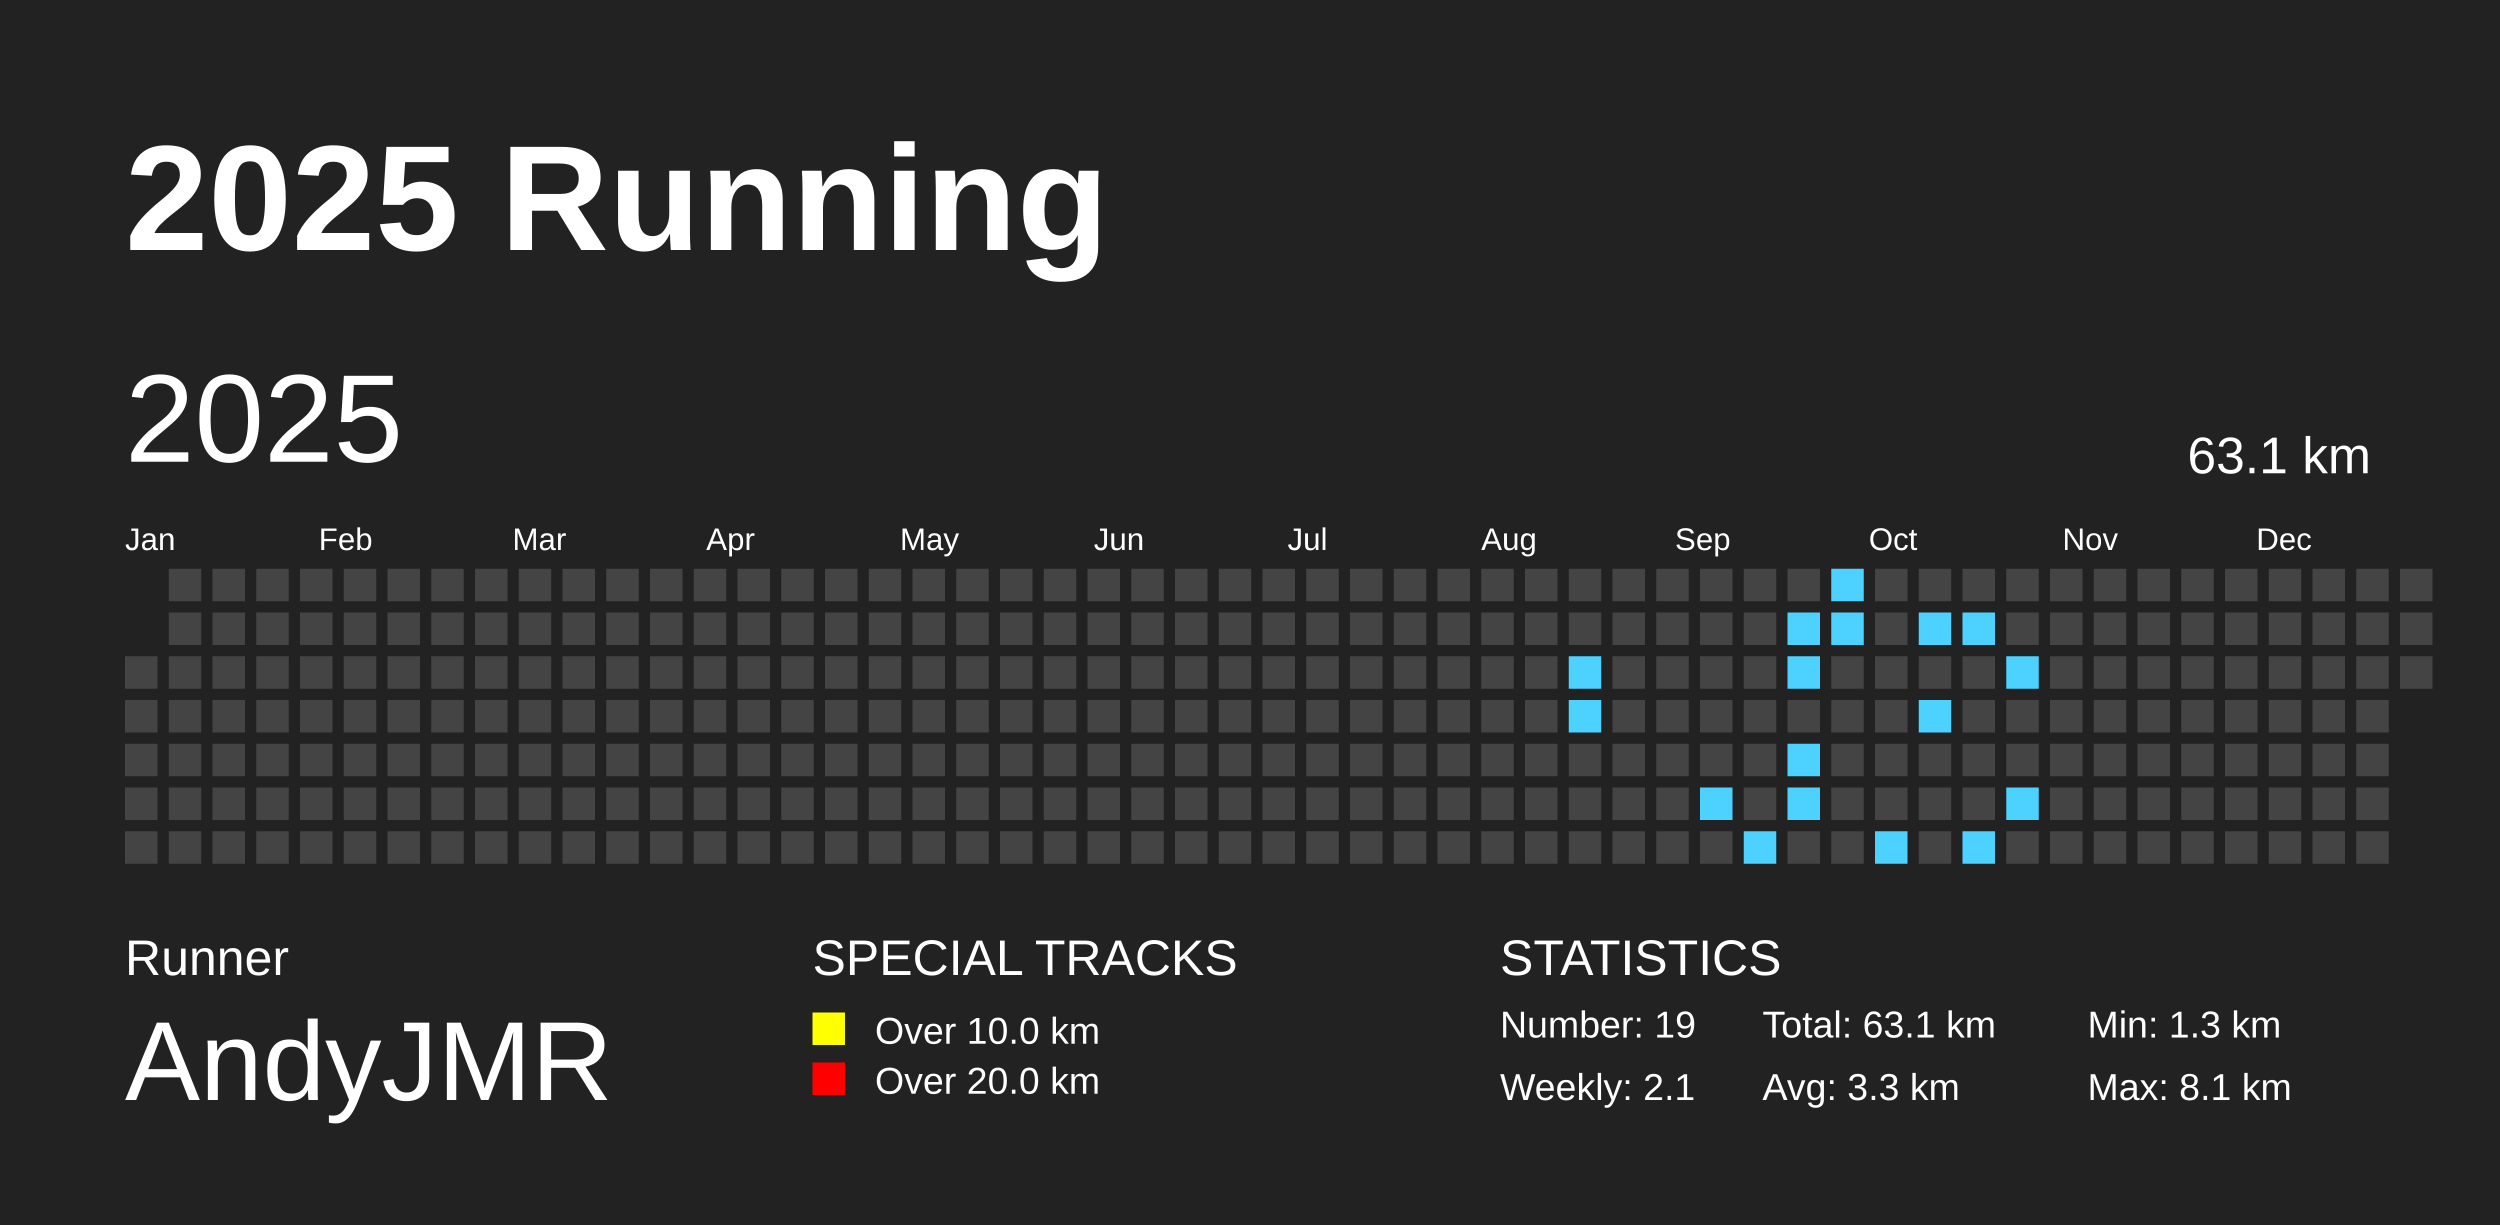
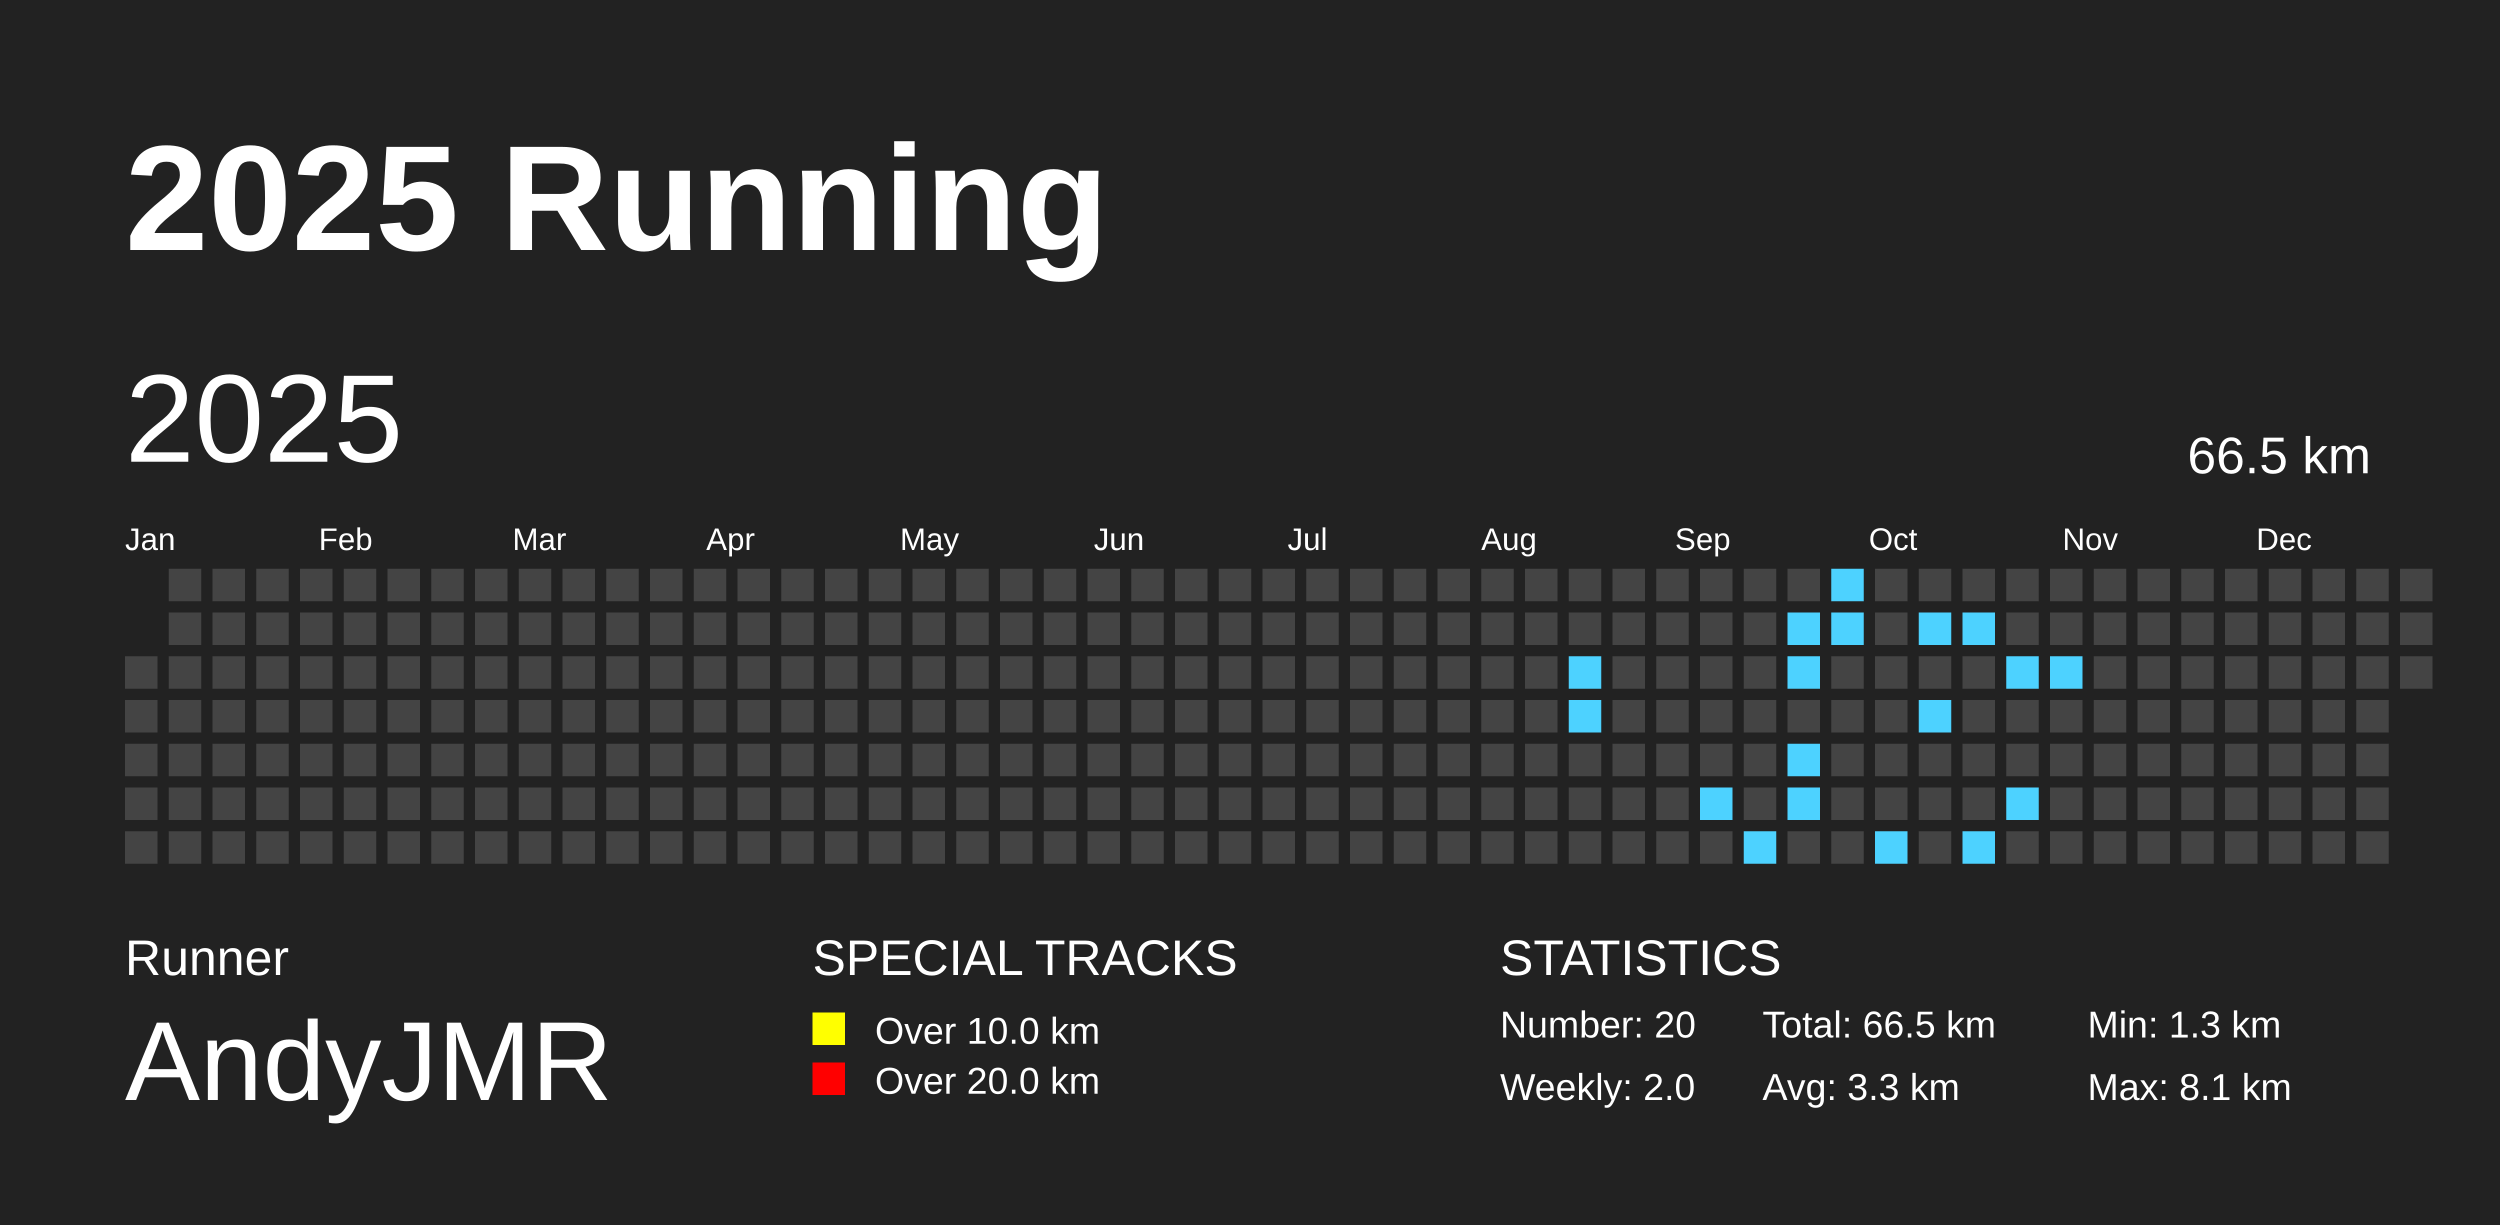
<svg xmlns="http://www.w3.org/2000/svg" baseProfile="full" height="98mm" version="1.1" viewBox="0,0,200,98" width="200mm">
  <defs />
  <rect fill="#222222" height="98" width="200" x="0" y="0" />
  <text fill="#FFFFFF" style="font-size:12px; font-family:Arial; font-weight:bold;" x="10" y="20">2025 Running</text>
  <text fill="#FFFFFF" style="font-size:4px; font-family:Arial" x="10" y="78">Runner</text>
  <text fill="#FFFFFF" style="font-size:9px; font-family:Arial" x="10" y="88">AndyJMR</text>
  <text fill="#FFFFFF" style="font-size:4px; font-family:Arial" x="65" y="78">SPECIAL TRACKS</text>
  <rect fill="yellow" height="2.6" width="2.6" x="65" y="81" />
  <text fill="#FFFFFF" style="font-size:3px; font-family:Arial" x="70" y="83.5">Over 10.0 km</text>
  <rect fill="red" height="2.6" width="2.6" x="65" y="85" />
  <text fill="#FFFFFF" style="font-size:3px; font-family:Arial" x="70" y="87.5">Over 20.0 km</text>
  <text fill="#FFFFFF" style="font-size:4px; font-family:Arial" x="120" y="78">STATISTICS</text>
-   <text fill="#FFFFFF" style="font-size:3px; font-family:Arial" x="120" y="83">Number: 19</text>
-   <text fill="#FFFFFF" style="font-size:3px; font-family:Arial" x="120" y="88">Weekly: 2.1</text>
-   <text fill="#FFFFFF" style="font-size:3px; font-family:Arial" x="141" y="83">Total: 63.1 km</text>
+   <text fill="#FFFFFF" style="font-size:3px; font-family:Arial" x="120" y="83">Number: 20</text>
+   <text fill="#FFFFFF" style="font-size:3px; font-family:Arial" x="120" y="88">Weekly: 2.0</text>
+   <text fill="#FFFFFF" style="font-size:3px; font-family:Arial" x="141" y="83">Total: 66.5 km</text>
  <text fill="#FFFFFF" style="font-size:3px; font-family:Arial" x="141" y="88">Avg: 3.3 km</text>
  <text fill="#FFFFFF" style="font-size:3px; font-family:Arial" x="167" y="83">Min: 1.3 km</text>
  <text fill="#FFFFFF" style="font-size:3px; font-family:Arial" x="167" y="88">Max: 8.1 km</text>
  <text dominant-baseline="hanging" fill="#FFFFFF" style="font-size:10.0px; font-family:Arial;" x="10" y="30">2025</text>
-   <text dominant-baseline="hanging" fill="#FFFFFF" style="font-size:4.125px; font-family:Arial;" x="175" y="35">63.1 km</text>
+   <text dominant-baseline="hanging" fill="#FFFFFF" style="font-size:4.125px; font-family:Arial;" x="175" y="35">66.5 km</text>
  <text fill="#FFFFFF" style="font-size:2.5px; font-family:Arial" x="10.0" y="44">Jan</text>
  <text fill="#FFFFFF" style="font-size:2.5px; font-family:Arial" x="25.5" y="44">Feb</text>
  <text fill="#FFFFFF" style="font-size:2.5px; font-family:Arial" x="41.0" y="44">Mar</text>
  <text fill="#FFFFFF" style="font-size:2.5px; font-family:Arial" x="56.5" y="44">Apr</text>
  <text fill="#FFFFFF" style="font-size:2.5px; font-family:Arial" x="72.0" y="44">May</text>
  <text fill="#FFFFFF" style="font-size:2.5px; font-family:Arial" x="87.5" y="44">Jun</text>
  <text fill="#FFFFFF" style="font-size:2.5px; font-family:Arial" x="103.0" y="44">Jul</text>
  <text fill="#FFFFFF" style="font-size:2.5px; font-family:Arial" x="118.5" y="44">Aug</text>
  <text fill="#FFFFFF" style="font-size:2.5px; font-family:Arial" x="134.0" y="44">Sep</text>
  <text fill="#FFFFFF" style="font-size:2.5px; font-family:Arial" x="149.5" y="44">Oct</text>
  <text fill="#FFFFFF" style="font-size:2.5px; font-family:Arial" x="165.0" y="44">Nov</text>
  <text fill="#FFFFFF" style="font-size:2.5px; font-family:Arial" x="180.5" y="44">Dec</text>
  <rect fill="#444444" height="2.6" width="2.6" x="10.0" y="52.5" />
  <rect fill="#444444" height="2.6" width="2.6" x="10.0" y="56.0" />
  <rect fill="#444444" height="2.6" width="2.6" x="10.0" y="59.5" />
  <rect fill="#444444" height="2.6" width="2.6" x="10.0" y="63.0" />
  <rect fill="#444444" height="2.6" width="2.6" x="10.0" y="66.5" />
  <rect fill="#444444" height="2.6" width="2.6" x="13.5" y="45.5" />
  <rect fill="#444444" height="2.6" width="2.6" x="13.5" y="49.0" />
  <rect fill="#444444" height="2.6" width="2.6" x="13.5" y="52.5" />
  <rect fill="#444444" height="2.6" width="2.6" x="13.5" y="56.0" />
  <rect fill="#444444" height="2.6" width="2.6" x="13.5" y="59.5" />
  <rect fill="#444444" height="2.6" width="2.6" x="13.5" y="63.0" />
  <rect fill="#444444" height="2.6" width="2.6" x="13.5" y="66.5" />
  <rect fill="#444444" height="2.6" width="2.6" x="17.0" y="45.5" />
  <rect fill="#444444" height="2.6" width="2.6" x="17.0" y="49.0" />
  <rect fill="#444444" height="2.6" width="2.6" x="17.0" y="52.5" />
  <rect fill="#444444" height="2.6" width="2.6" x="17.0" y="56.0" />
  <rect fill="#444444" height="2.6" width="2.6" x="17.0" y="59.5" />
  <rect fill="#444444" height="2.6" width="2.6" x="17.0" y="63.0" />
  <rect fill="#444444" height="2.6" width="2.6" x="17.0" y="66.5" />
  <rect fill="#444444" height="2.6" width="2.6" x="20.5" y="45.5" />
  <rect fill="#444444" height="2.6" width="2.6" x="20.5" y="49.0" />
  <rect fill="#444444" height="2.6" width="2.6" x="20.5" y="52.5" />
  <rect fill="#444444" height="2.6" width="2.6" x="20.5" y="56.0" />
  <rect fill="#444444" height="2.6" width="2.6" x="20.5" y="59.5" />
  <rect fill="#444444" height="2.6" width="2.6" x="20.5" y="63.0" />
  <rect fill="#444444" height="2.6" width="2.6" x="20.5" y="66.5" />
  <rect fill="#444444" height="2.6" width="2.6" x="24.0" y="45.5" />
  <rect fill="#444444" height="2.6" width="2.6" x="24.0" y="49.0" />
  <rect fill="#444444" height="2.6" width="2.6" x="24.0" y="52.5" />
  <rect fill="#444444" height="2.6" width="2.6" x="24.0" y="56.0" />
  <rect fill="#444444" height="2.6" width="2.6" x="24.0" y="59.5" />
  <rect fill="#444444" height="2.6" width="2.6" x="24.0" y="63.0" />
  <rect fill="#444444" height="2.6" width="2.6" x="24.0" y="66.5" />
  <rect fill="#444444" height="2.6" width="2.6" x="27.5" y="45.5" />
  <rect fill="#444444" height="2.6" width="2.6" x="27.5" y="49.0" />
  <rect fill="#444444" height="2.6" width="2.6" x="27.5" y="52.5" />
  <rect fill="#444444" height="2.6" width="2.6" x="27.5" y="56.0" />
  <rect fill="#444444" height="2.6" width="2.6" x="27.5" y="59.5" />
  <rect fill="#444444" height="2.6" width="2.6" x="27.5" y="63.0" />
  <rect fill="#444444" height="2.6" width="2.6" x="27.5" y="66.5" />
  <rect fill="#444444" height="2.6" width="2.6" x="31.0" y="45.5" />
  <rect fill="#444444" height="2.6" width="2.6" x="31.0" y="49.0" />
  <rect fill="#444444" height="2.6" width="2.6" x="31.0" y="52.5" />
  <rect fill="#444444" height="2.6" width="2.6" x="31.0" y="56.0" />
  <rect fill="#444444" height="2.6" width="2.6" x="31.0" y="59.5" />
  <rect fill="#444444" height="2.6" width="2.6" x="31.0" y="63.0" />
  <rect fill="#444444" height="2.6" width="2.6" x="31.0" y="66.5" />
  <rect fill="#444444" height="2.6" width="2.6" x="34.5" y="45.5" />
  <rect fill="#444444" height="2.6" width="2.6" x="34.5" y="49.0" />
  <rect fill="#444444" height="2.6" width="2.6" x="34.5" y="52.5" />
  <rect fill="#444444" height="2.6" width="2.6" x="34.5" y="56.0" />
  <rect fill="#444444" height="2.6" width="2.6" x="34.5" y="59.5" />
  <rect fill="#444444" height="2.6" width="2.6" x="34.5" y="63.0" />
  <rect fill="#444444" height="2.6" width="2.6" x="34.5" y="66.5" />
  <rect fill="#444444" height="2.6" width="2.6" x="38.0" y="45.5" />
  <rect fill="#444444" height="2.6" width="2.6" x="38.0" y="49.0" />
  <rect fill="#444444" height="2.6" width="2.6" x="38.0" y="52.5" />
  <rect fill="#444444" height="2.6" width="2.6" x="38.0" y="56.0" />
  <rect fill="#444444" height="2.6" width="2.6" x="38.0" y="59.5" />
  <rect fill="#444444" height="2.6" width="2.6" x="38.0" y="63.0" />
  <rect fill="#444444" height="2.6" width="2.6" x="38.0" y="66.5" />
  <rect fill="#444444" height="2.6" width="2.6" x="41.5" y="45.5" />
  <rect fill="#444444" height="2.6" width="2.6" x="41.5" y="49.0" />
  <rect fill="#444444" height="2.6" width="2.6" x="41.5" y="52.5" />
  <rect fill="#444444" height="2.6" width="2.6" x="41.5" y="56.0" />
  <rect fill="#444444" height="2.6" width="2.6" x="41.5" y="59.5" />
  <rect fill="#444444" height="2.6" width="2.6" x="41.5" y="63.0" />
  <rect fill="#444444" height="2.6" width="2.6" x="41.5" y="66.5" />
  <rect fill="#444444" height="2.6" width="2.6" x="45.0" y="45.5" />
  <rect fill="#444444" height="2.6" width="2.6" x="45.0" y="49.0" />
  <rect fill="#444444" height="2.6" width="2.6" x="45.0" y="52.5" />
  <rect fill="#444444" height="2.6" width="2.6" x="45.0" y="56.0" />
  <rect fill="#444444" height="2.6" width="2.6" x="45.0" y="59.5" />
  <rect fill="#444444" height="2.6" width="2.6" x="45.0" y="63.0" />
  <rect fill="#444444" height="2.6" width="2.6" x="45.0" y="66.5" />
  <rect fill="#444444" height="2.6" width="2.6" x="48.5" y="45.5" />
  <rect fill="#444444" height="2.6" width="2.6" x="48.5" y="49.0" />
  <rect fill="#444444" height="2.6" width="2.6" x="48.5" y="52.5" />
  <rect fill="#444444" height="2.6" width="2.6" x="48.5" y="56.0" />
  <rect fill="#444444" height="2.6" width="2.6" x="48.5" y="59.5" />
  <rect fill="#444444" height="2.6" width="2.6" x="48.5" y="63.0" />
  <rect fill="#444444" height="2.6" width="2.6" x="48.5" y="66.5" />
  <rect fill="#444444" height="2.6" width="2.6" x="52.0" y="45.5" />
  <rect fill="#444444" height="2.6" width="2.6" x="52.0" y="49.0" />
  <rect fill="#444444" height="2.6" width="2.6" x="52.0" y="52.5" />
  <rect fill="#444444" height="2.6" width="2.6" x="52.0" y="56.0" />
  <rect fill="#444444" height="2.6" width="2.6" x="52.0" y="59.5" />
  <rect fill="#444444" height="2.6" width="2.6" x="52.0" y="63.0" />
  <rect fill="#444444" height="2.6" width="2.6" x="52.0" y="66.5" />
  <rect fill="#444444" height="2.6" width="2.6" x="55.5" y="45.5" />
  <rect fill="#444444" height="2.6" width="2.6" x="55.5" y="49.0" />
  <rect fill="#444444" height="2.6" width="2.6" x="55.5" y="52.5" />
  <rect fill="#444444" height="2.6" width="2.6" x="55.5" y="56.0" />
  <rect fill="#444444" height="2.6" width="2.6" x="55.5" y="59.5" />
  <rect fill="#444444" height="2.6" width="2.6" x="55.5" y="63.0" />
  <rect fill="#444444" height="2.6" width="2.6" x="55.5" y="66.5" />
  <rect fill="#444444" height="2.6" width="2.6" x="59.0" y="45.5" />
  <rect fill="#444444" height="2.6" width="2.6" x="59.0" y="49.0" />
  <rect fill="#444444" height="2.6" width="2.6" x="59.0" y="52.5" />
  <rect fill="#444444" height="2.6" width="2.6" x="59.0" y="56.0" />
  <rect fill="#444444" height="2.6" width="2.6" x="59.0" y="59.5" />
  <rect fill="#444444" height="2.6" width="2.6" x="59.0" y="63.0" />
  <rect fill="#444444" height="2.6" width="2.6" x="59.0" y="66.5" />
  <rect fill="#444444" height="2.6" width="2.6" x="62.5" y="45.5" />
  <rect fill="#444444" height="2.6" width="2.6" x="62.5" y="49.0" />
  <rect fill="#444444" height="2.6" width="2.6" x="62.5" y="52.5" />
  <rect fill="#444444" height="2.6" width="2.6" x="62.5" y="56.0" />
  <rect fill="#444444" height="2.6" width="2.6" x="62.5" y="59.5" />
  <rect fill="#444444" height="2.6" width="2.6" x="62.5" y="63.0" />
  <rect fill="#444444" height="2.6" width="2.6" x="62.5" y="66.5" />
  <rect fill="#444444" height="2.6" width="2.6" x="66.0" y="45.5" />
  <rect fill="#444444" height="2.6" width="2.6" x="66.0" y="49.0" />
  <rect fill="#444444" height="2.6" width="2.6" x="66.0" y="52.5" />
  <rect fill="#444444" height="2.6" width="2.6" x="66.0" y="56.0" />
  <rect fill="#444444" height="2.6" width="2.6" x="66.0" y="59.5" />
  <rect fill="#444444" height="2.6" width="2.6" x="66.0" y="63.0" />
  <rect fill="#444444" height="2.6" width="2.6" x="66.0" y="66.5" />
  <rect fill="#444444" height="2.6" width="2.6" x="69.5" y="45.5" />
  <rect fill="#444444" height="2.6" width="2.6" x="69.5" y="49.0" />
  <rect fill="#444444" height="2.6" width="2.6" x="69.5" y="52.5" />
  <rect fill="#444444" height="2.6" width="2.6" x="69.5" y="56.0" />
  <rect fill="#444444" height="2.6" width="2.6" x="69.5" y="59.5" />
  <rect fill="#444444" height="2.6" width="2.6" x="69.5" y="63.0" />
  <rect fill="#444444" height="2.6" width="2.6" x="69.5" y="66.5" />
  <rect fill="#444444" height="2.6" width="2.6" x="73.0" y="45.5" />
  <rect fill="#444444" height="2.6" width="2.6" x="73.0" y="49.0" />
  <rect fill="#444444" height="2.6" width="2.6" x="73.0" y="52.5" />
  <rect fill="#444444" height="2.6" width="2.6" x="73.0" y="56.0" />
  <rect fill="#444444" height="2.6" width="2.6" x="73.0" y="59.5" />
  <rect fill="#444444" height="2.6" width="2.6" x="73.0" y="63.0" />
  <rect fill="#444444" height="2.6" width="2.6" x="73.0" y="66.5" />
  <rect fill="#444444" height="2.6" width="2.6" x="76.5" y="45.5" />
  <rect fill="#444444" height="2.6" width="2.6" x="76.5" y="49.0" />
  <rect fill="#444444" height="2.6" width="2.6" x="76.5" y="52.5" />
  <rect fill="#444444" height="2.6" width="2.6" x="76.5" y="56.0" />
  <rect fill="#444444" height="2.6" width="2.6" x="76.5" y="59.5" />
  <rect fill="#444444" height="2.6" width="2.6" x="76.5" y="63.0" />
  <rect fill="#444444" height="2.6" width="2.6" x="76.5" y="66.5" />
  <rect fill="#444444" height="2.6" width="2.6" x="80.0" y="45.5" />
  <rect fill="#444444" height="2.6" width="2.6" x="80.0" y="49.0" />
  <rect fill="#444444" height="2.6" width="2.6" x="80.0" y="52.5" />
  <rect fill="#444444" height="2.6" width="2.6" x="80.0" y="56.0" />
  <rect fill="#444444" height="2.6" width="2.6" x="80.0" y="59.5" />
  <rect fill="#444444" height="2.6" width="2.6" x="80.0" y="63.0" />
  <rect fill="#444444" height="2.6" width="2.6" x="80.0" y="66.5" />
  <rect fill="#444444" height="2.6" width="2.6" x="83.5" y="45.5" />
  <rect fill="#444444" height="2.6" width="2.6" x="83.5" y="49.0" />
  <rect fill="#444444" height="2.6" width="2.6" x="83.5" y="52.5" />
  <rect fill="#444444" height="2.6" width="2.6" x="83.5" y="56.0" />
  <rect fill="#444444" height="2.6" width="2.6" x="83.5" y="59.5" />
  <rect fill="#444444" height="2.6" width="2.6" x="83.5" y="63.0" />
  <rect fill="#444444" height="2.6" width="2.6" x="83.5" y="66.5" />
  <rect fill="#444444" height="2.6" width="2.6" x="87.0" y="45.5" />
  <rect fill="#444444" height="2.6" width="2.6" x="87.0" y="49.0" />
  <rect fill="#444444" height="2.6" width="2.6" x="87.0" y="52.5" />
  <rect fill="#444444" height="2.6" width="2.6" x="87.0" y="56.0" />
  <rect fill="#444444" height="2.6" width="2.6" x="87.0" y="59.5" />
  <rect fill="#444444" height="2.6" width="2.6" x="87.0" y="63.0" />
  <rect fill="#444444" height="2.6" width="2.6" x="87.0" y="66.5" />
  <rect fill="#444444" height="2.6" width="2.6" x="90.5" y="45.5" />
  <rect fill="#444444" height="2.6" width="2.6" x="90.5" y="49.0" />
  <rect fill="#444444" height="2.6" width="2.6" x="90.5" y="52.5" />
  <rect fill="#444444" height="2.6" width="2.6" x="90.5" y="56.0" />
  <rect fill="#444444" height="2.6" width="2.6" x="90.5" y="59.5" />
  <rect fill="#444444" height="2.6" width="2.6" x="90.5" y="63.0" />
  <rect fill="#444444" height="2.6" width="2.6" x="90.5" y="66.5" />
  <rect fill="#444444" height="2.6" width="2.6" x="94.0" y="45.5" />
  <rect fill="#444444" height="2.6" width="2.6" x="94.0" y="49.0" />
  <rect fill="#444444" height="2.6" width="2.6" x="94.0" y="52.5" />
  <rect fill="#444444" height="2.6" width="2.6" x="94.0" y="56.0" />
  <rect fill="#444444" height="2.6" width="2.6" x="94.0" y="59.5" />
  <rect fill="#444444" height="2.6" width="2.6" x="94.0" y="63.0" />
  <rect fill="#444444" height="2.6" width="2.6" x="94.0" y="66.5" />
  <rect fill="#444444" height="2.6" width="2.6" x="97.5" y="45.5" />
  <rect fill="#444444" height="2.6" width="2.6" x="97.5" y="49.0" />
  <rect fill="#444444" height="2.6" width="2.6" x="97.5" y="52.5" />
  <rect fill="#444444" height="2.6" width="2.6" x="97.5" y="56.0" />
  <rect fill="#444444" height="2.6" width="2.6" x="97.5" y="59.5" />
  <rect fill="#444444" height="2.6" width="2.6" x="97.5" y="63.0" />
  <rect fill="#444444" height="2.6" width="2.6" x="97.5" y="66.5" />
  <rect fill="#444444" height="2.6" width="2.6" x="101.0" y="45.5" />
  <rect fill="#444444" height="2.6" width="2.6" x="101.0" y="49.0" />
  <rect fill="#444444" height="2.6" width="2.6" x="101.0" y="52.5" />
  <rect fill="#444444" height="2.6" width="2.6" x="101.0" y="56.0" />
  <rect fill="#444444" height="2.6" width="2.6" x="101.0" y="59.5" />
  <rect fill="#444444" height="2.6" width="2.6" x="101.0" y="63.0" />
  <rect fill="#444444" height="2.6" width="2.6" x="101.0" y="66.5" />
  <rect fill="#444444" height="2.6" width="2.6" x="104.5" y="45.5" />
  <rect fill="#444444" height="2.6" width="2.6" x="104.5" y="49.0" />
  <rect fill="#444444" height="2.6" width="2.6" x="104.5" y="52.5" />
  <rect fill="#444444" height="2.6" width="2.6" x="104.5" y="56.0" />
  <rect fill="#444444" height="2.6" width="2.6" x="104.5" y="59.5" />
  <rect fill="#444444" height="2.6" width="2.6" x="104.5" y="63.0" />
  <rect fill="#444444" height="2.6" width="2.6" x="104.5" y="66.5" />
  <rect fill="#444444" height="2.6" width="2.6" x="108.0" y="45.5" />
  <rect fill="#444444" height="2.6" width="2.6" x="108.0" y="49.0" />
  <rect fill="#444444" height="2.6" width="2.6" x="108.0" y="52.5" />
  <rect fill="#444444" height="2.6" width="2.6" x="108.0" y="56.0" />
  <rect fill="#444444" height="2.6" width="2.6" x="108.0" y="59.5" />
  <rect fill="#444444" height="2.6" width="2.6" x="108.0" y="63.0" />
  <rect fill="#444444" height="2.6" width="2.6" x="108.0" y="66.5" />
  <rect fill="#444444" height="2.6" width="2.6" x="111.5" y="45.5" />
  <rect fill="#444444" height="2.6" width="2.6" x="111.5" y="49.0" />
  <rect fill="#444444" height="2.6" width="2.6" x="111.5" y="52.5" />
  <rect fill="#444444" height="2.6" width="2.6" x="111.5" y="56.0" />
  <rect fill="#444444" height="2.6" width="2.6" x="111.5" y="59.5" />
  <rect fill="#444444" height="2.6" width="2.6" x="111.5" y="63.0" />
  <rect fill="#444444" height="2.6" width="2.6" x="111.5" y="66.5" />
  <rect fill="#444444" height="2.6" width="2.6" x="115.0" y="45.5" />
  <rect fill="#444444" height="2.6" width="2.6" x="115.0" y="49.0" />
  <rect fill="#444444" height="2.6" width="2.6" x="115.0" y="52.5" />
  <rect fill="#444444" height="2.6" width="2.6" x="115.0" y="56.0" />
  <rect fill="#444444" height="2.6" width="2.6" x="115.0" y="59.5" />
  <rect fill="#444444" height="2.6" width="2.6" x="115.0" y="63.0" />
  <rect fill="#444444" height="2.6" width="2.6" x="115.0" y="66.5" />
  <rect fill="#444444" height="2.6" width="2.6" x="118.5" y="45.5" />
  <rect fill="#444444" height="2.6" width="2.6" x="118.5" y="49.0" />
  <rect fill="#444444" height="2.6" width="2.6" x="118.5" y="52.5" />
  <rect fill="#444444" height="2.6" width="2.6" x="118.5" y="56.0" />
  <rect fill="#444444" height="2.6" width="2.6" x="118.5" y="59.5" />
  <rect fill="#444444" height="2.6" width="2.6" x="118.5" y="63.0" />
  <rect fill="#444444" height="2.6" width="2.6" x="118.5" y="66.5" />
  <rect fill="#444444" height="2.6" width="2.6" x="122.0" y="45.5" />
  <rect fill="#444444" height="2.6" width="2.6" x="122.0" y="49.0" />
  <rect fill="#444444" height="2.6" width="2.6" x="122.0" y="52.5" />
  <rect fill="#444444" height="2.6" width="2.6" x="122.0" y="56.0" />
  <rect fill="#444444" height="2.6" width="2.6" x="122.0" y="59.5" />
  <rect fill="#444444" height="2.6" width="2.6" x="122.0" y="63.0" />
  <rect fill="#444444" height="2.6" width="2.6" x="122.0" y="66.5" />
  <rect fill="#444444" height="2.6" width="2.6" x="125.5" y="45.5" />
  <rect fill="#444444" height="2.6" width="2.6" x="125.5" y="49.0" />
  <rect fill="#4DD2FF" height="2.6" width="2.6" x="125.5" y="52.5" />
  <rect fill="#4DD2FF" height="2.6" width="2.6" x="125.5" y="56.0" />
  <rect fill="#444444" height="2.6" width="2.6" x="125.5" y="59.5" />
  <rect fill="#444444" height="2.6" width="2.6" x="125.5" y="63.0" />
  <rect fill="#444444" height="2.6" width="2.6" x="125.5" y="66.5" />
  <rect fill="#444444" height="2.6" width="2.6" x="129.0" y="45.5" />
  <rect fill="#444444" height="2.6" width="2.6" x="129.0" y="49.0" />
  <rect fill="#444444" height="2.6" width="2.6" x="129.0" y="52.5" />
  <rect fill="#444444" height="2.6" width="2.6" x="129.0" y="56.0" />
  <rect fill="#444444" height="2.6" width="2.6" x="129.0" y="59.5" />
  <rect fill="#444444" height="2.6" width="2.6" x="129.0" y="63.0" />
  <rect fill="#444444" height="2.6" width="2.6" x="129.0" y="66.5" />
  <rect fill="#444444" height="2.6" width="2.6" x="132.5" y="45.5" />
  <rect fill="#444444" height="2.6" width="2.6" x="132.5" y="49.0" />
  <rect fill="#444444" height="2.6" width="2.6" x="132.5" y="52.5" />
  <rect fill="#444444" height="2.6" width="2.6" x="132.5" y="56.0" />
  <rect fill="#444444" height="2.6" width="2.6" x="132.5" y="59.5" />
  <rect fill="#444444" height="2.6" width="2.6" x="132.5" y="63.0" />
  <rect fill="#444444" height="2.6" width="2.6" x="132.5" y="66.5" />
  <rect fill="#444444" height="2.6" width="2.6" x="136.0" y="45.5" />
  <rect fill="#444444" height="2.6" width="2.6" x="136.0" y="49.0" />
  <rect fill="#444444" height="2.6" width="2.6" x="136.0" y="52.5" />
  <rect fill="#444444" height="2.6" width="2.6" x="136.0" y="56.0" />
  <rect fill="#444444" height="2.6" width="2.6" x="136.0" y="59.5" />
  <rect fill="#4DD2FF" height="2.6" width="2.6" x="136.0" y="63.0" />
  <rect fill="#444444" height="2.6" width="2.6" x="136.0" y="66.5" />
  <rect fill="#444444" height="2.6" width="2.6" x="139.5" y="45.5" />
  <rect fill="#444444" height="2.6" width="2.6" x="139.5" y="49.0" />
  <rect fill="#444444" height="2.6" width="2.6" x="139.5" y="52.5" />
  <rect fill="#444444" height="2.6" width="2.6" x="139.5" y="56.0" />
  <rect fill="#444444" height="2.6" width="2.6" x="139.5" y="59.5" />
  <rect fill="#444444" height="2.6" width="2.6" x="139.5" y="63.0" />
  <rect fill="#4DD2FF" height="2.6" width="2.6" x="139.5" y="66.5" />
  <rect fill="#444444" height="2.6" width="2.6" x="143.0" y="45.5" />
  <rect fill="#4DD2FF" height="2.6" width="2.6" x="143.0" y="49.0" />
  <rect fill="#4DD2FF" height="2.6" width="2.6" x="143.0" y="52.5" />
  <rect fill="#444444" height="2.6" width="2.6" x="143.0" y="56.0" />
  <rect fill="#4DD2FF" height="2.6" width="2.6" x="143.0" y="59.5" />
  <rect fill="#4DD2FF" height="2.6" width="2.6" x="143.0" y="63.0" />
  <rect fill="#444444" height="2.6" width="2.6" x="143.0" y="66.5" />
  <rect fill="#4DD2FF" height="2.6" width="2.6" x="146.5" y="45.5" />
  <rect fill="#4DD2FF" height="2.6" width="2.6" x="146.5" y="49.0" />
  <rect fill="#444444" height="2.6" width="2.6" x="146.5" y="52.5" />
  <rect fill="#444444" height="2.6" width="2.6" x="146.5" y="56.0" />
  <rect fill="#444444" height="2.6" width="2.6" x="146.5" y="59.5" />
  <rect fill="#444444" height="2.6" width="2.6" x="146.5" y="63.0" />
  <rect fill="#444444" height="2.6" width="2.6" x="146.5" y="66.5" />
  <rect fill="#444444" height="2.6" width="2.6" x="150.0" y="45.5" />
  <rect fill="#444444" height="2.6" width="2.6" x="150.0" y="49.0" />
  <rect fill="#444444" height="2.6" width="2.6" x="150.0" y="52.5" />
  <rect fill="#444444" height="2.6" width="2.6" x="150.0" y="56.0" />
  <rect fill="#444444" height="2.6" width="2.6" x="150.0" y="59.5" />
  <rect fill="#444444" height="2.6" width="2.6" x="150.0" y="63.0" />
  <rect fill="#4DD2FF" height="2.6" width="2.6" x="150.0" y="66.5" />
  <rect fill="#444444" height="2.6" width="2.6" x="153.5" y="45.5" />
  <rect fill="#4DD2FF" height="2.6" width="2.6" x="153.5" y="49.0" />
  <rect fill="#444444" height="2.6" width="2.6" x="153.5" y="52.5" />
  <rect fill="#4DD2FF" height="2.6" width="2.6" x="153.5" y="56.0" />
  <rect fill="#444444" height="2.6" width="2.6" x="153.5" y="59.5" />
  <rect fill="#444444" height="2.6" width="2.6" x="153.5" y="63.0" />
  <rect fill="#444444" height="2.6" width="2.6" x="153.5" y="66.5" />
  <rect fill="#444444" height="2.6" width="2.6" x="157.0" y="45.5" />
  <rect fill="#4DD2FF" height="2.6" width="2.6" x="157.0" y="49.0" />
  <rect fill="#444444" height="2.6" width="2.6" x="157.0" y="52.5" />
  <rect fill="#444444" height="2.6" width="2.6" x="157.0" y="56.0" />
  <rect fill="#444444" height="2.6" width="2.6" x="157.0" y="59.5" />
  <rect fill="#444444" height="2.6" width="2.6" x="157.0" y="63.0" />
  <rect fill="#4DD2FF" height="2.6" width="2.6" x="157.0" y="66.5" />
  <rect fill="#444444" height="2.6" width="2.6" x="160.5" y="45.5" />
  <rect fill="#444444" height="2.6" width="2.6" x="160.5" y="49.0" />
  <rect fill="#4DD2FF" height="2.6" width="2.6" x="160.5" y="52.5" />
  <rect fill="#444444" height="2.6" width="2.6" x="160.5" y="56.0" />
  <rect fill="#444444" height="2.6" width="2.6" x="160.5" y="59.5" />
  <rect fill="#4DD2FF" height="2.6" width="2.6" x="160.5" y="63.0" />
  <rect fill="#444444" height="2.6" width="2.6" x="160.5" y="66.5" />
  <rect fill="#444444" height="2.6" width="2.6" x="164.0" y="45.5" />
  <rect fill="#444444" height="2.6" width="2.6" x="164.0" y="49.0" />
-   <rect fill="#444444" height="2.6" width="2.6" x="164.0" y="52.5" />
+   <rect fill="#4DD2FF" height="2.6" width="2.6" x="164.0" y="52.5" />
  <rect fill="#444444" height="2.6" width="2.6" x="164.0" y="56.0" />
  <rect fill="#444444" height="2.6" width="2.6" x="164.0" y="59.5" />
  <rect fill="#444444" height="2.6" width="2.6" x="164.0" y="63.0" />
  <rect fill="#444444" height="2.6" width="2.6" x="164.0" y="66.5" />
  <rect fill="#444444" height="2.6" width="2.6" x="167.5" y="45.5" />
  <rect fill="#444444" height="2.6" width="2.6" x="167.5" y="49.0" />
  <rect fill="#444444" height="2.6" width="2.6" x="167.5" y="52.5" />
  <rect fill="#444444" height="2.6" width="2.6" x="167.5" y="56.0" />
  <rect fill="#444444" height="2.6" width="2.6" x="167.5" y="59.5" />
  <rect fill="#444444" height="2.6" width="2.6" x="167.5" y="63.0" />
  <rect fill="#444444" height="2.6" width="2.6" x="167.5" y="66.5" />
  <rect fill="#444444" height="2.6" width="2.6" x="171.0" y="45.5" />
  <rect fill="#444444" height="2.6" width="2.6" x="171.0" y="49.0" />
  <rect fill="#444444" height="2.6" width="2.6" x="171.0" y="52.5" />
  <rect fill="#444444" height="2.6" width="2.6" x="171.0" y="56.0" />
  <rect fill="#444444" height="2.6" width="2.6" x="171.0" y="59.5" />
  <rect fill="#444444" height="2.6" width="2.6" x="171.0" y="63.0" />
  <rect fill="#444444" height="2.6" width="2.6" x="171.0" y="66.5" />
  <rect fill="#444444" height="2.6" width="2.6" x="174.5" y="45.5" />
  <rect fill="#444444" height="2.6" width="2.6" x="174.5" y="49.0" />
  <rect fill="#444444" height="2.6" width="2.6" x="174.5" y="52.5" />
  <rect fill="#444444" height="2.6" width="2.6" x="174.5" y="56.0" />
  <rect fill="#444444" height="2.6" width="2.6" x="174.5" y="59.5" />
  <rect fill="#444444" height="2.6" width="2.6" x="174.5" y="63.0" />
  <rect fill="#444444" height="2.6" width="2.6" x="174.5" y="66.5" />
  <rect fill="#444444" height="2.6" width="2.6" x="178.0" y="45.5" />
  <rect fill="#444444" height="2.6" width="2.6" x="178.0" y="49.0" />
  <rect fill="#444444" height="2.6" width="2.6" x="178.0" y="52.5" />
  <rect fill="#444444" height="2.6" width="2.6" x="178.0" y="56.0" />
  <rect fill="#444444" height="2.6" width="2.6" x="178.0" y="59.5" />
  <rect fill="#444444" height="2.6" width="2.6" x="178.0" y="63.0" />
  <rect fill="#444444" height="2.6" width="2.6" x="178.0" y="66.5" />
  <rect fill="#444444" height="2.6" width="2.6" x="181.5" y="45.5" />
  <rect fill="#444444" height="2.6" width="2.6" x="181.5" y="49.0" />
  <rect fill="#444444" height="2.6" width="2.6" x="181.5" y="52.5" />
  <rect fill="#444444" height="2.6" width="2.6" x="181.5" y="56.0" />
  <rect fill="#444444" height="2.6" width="2.6" x="181.5" y="59.5" />
  <rect fill="#444444" height="2.6" width="2.6" x="181.5" y="63.0" />
  <rect fill="#444444" height="2.6" width="2.6" x="181.5" y="66.5" />
  <rect fill="#444444" height="2.6" width="2.6" x="185.0" y="45.5" />
  <rect fill="#444444" height="2.6" width="2.6" x="185.0" y="49.0" />
  <rect fill="#444444" height="2.6" width="2.6" x="185.0" y="52.5" />
  <rect fill="#444444" height="2.6" width="2.6" x="185.0" y="56.0" />
  <rect fill="#444444" height="2.6" width="2.6" x="185.0" y="59.5" />
  <rect fill="#444444" height="2.6" width="2.6" x="185.0" y="63.0" />
  <rect fill="#444444" height="2.6" width="2.6" x="185.0" y="66.5" />
  <rect fill="#444444" height="2.6" width="2.6" x="188.5" y="45.5" />
  <rect fill="#444444" height="2.6" width="2.6" x="188.5" y="49.0" />
  <rect fill="#444444" height="2.6" width="2.6" x="188.5" y="52.5" />
  <rect fill="#444444" height="2.6" width="2.6" x="188.5" y="56.0" />
  <rect fill="#444444" height="2.6" width="2.6" x="188.5" y="59.5" />
  <rect fill="#444444" height="2.6" width="2.6" x="188.5" y="63.0" />
  <rect fill="#444444" height="2.6" width="2.6" x="188.5" y="66.5" />
  <rect fill="#444444" height="2.6" width="2.6" x="192.0" y="45.5" />
  <rect fill="#444444" height="2.6" width="2.6" x="192.0" y="49.0" />
  <rect fill="#444444" height="2.6" width="2.6" x="192.0" y="52.5" />
</svg>
